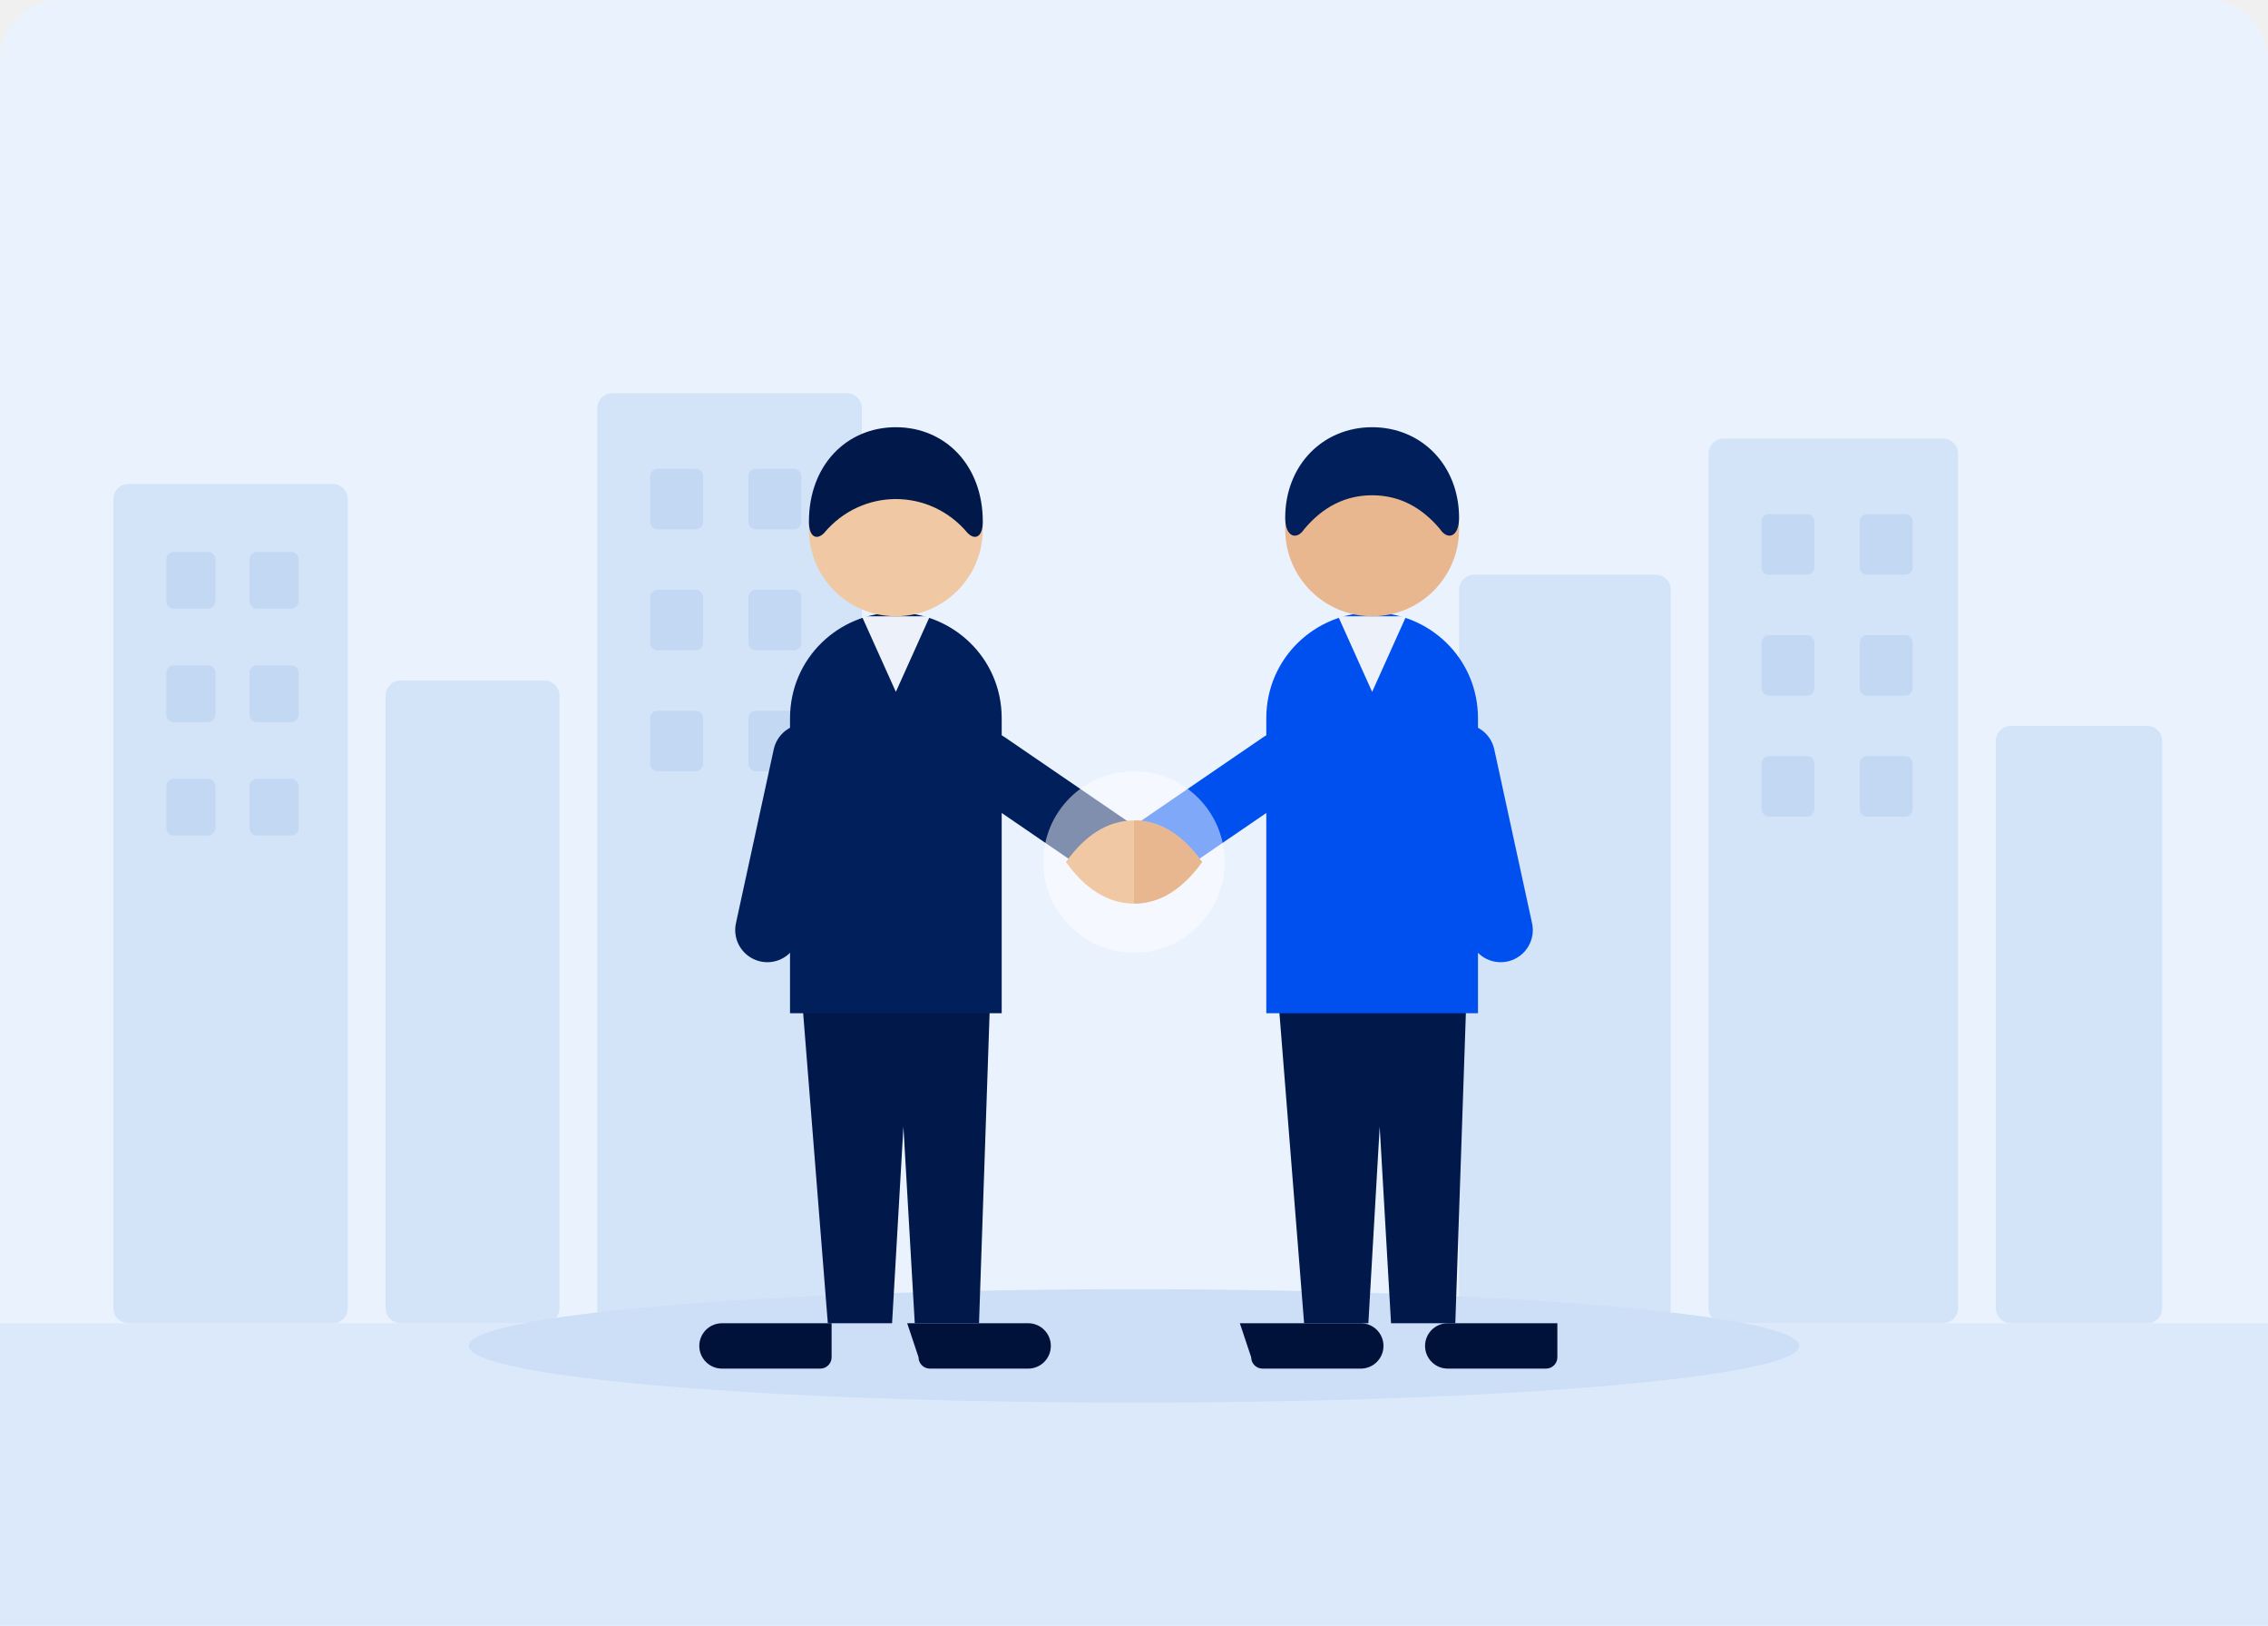
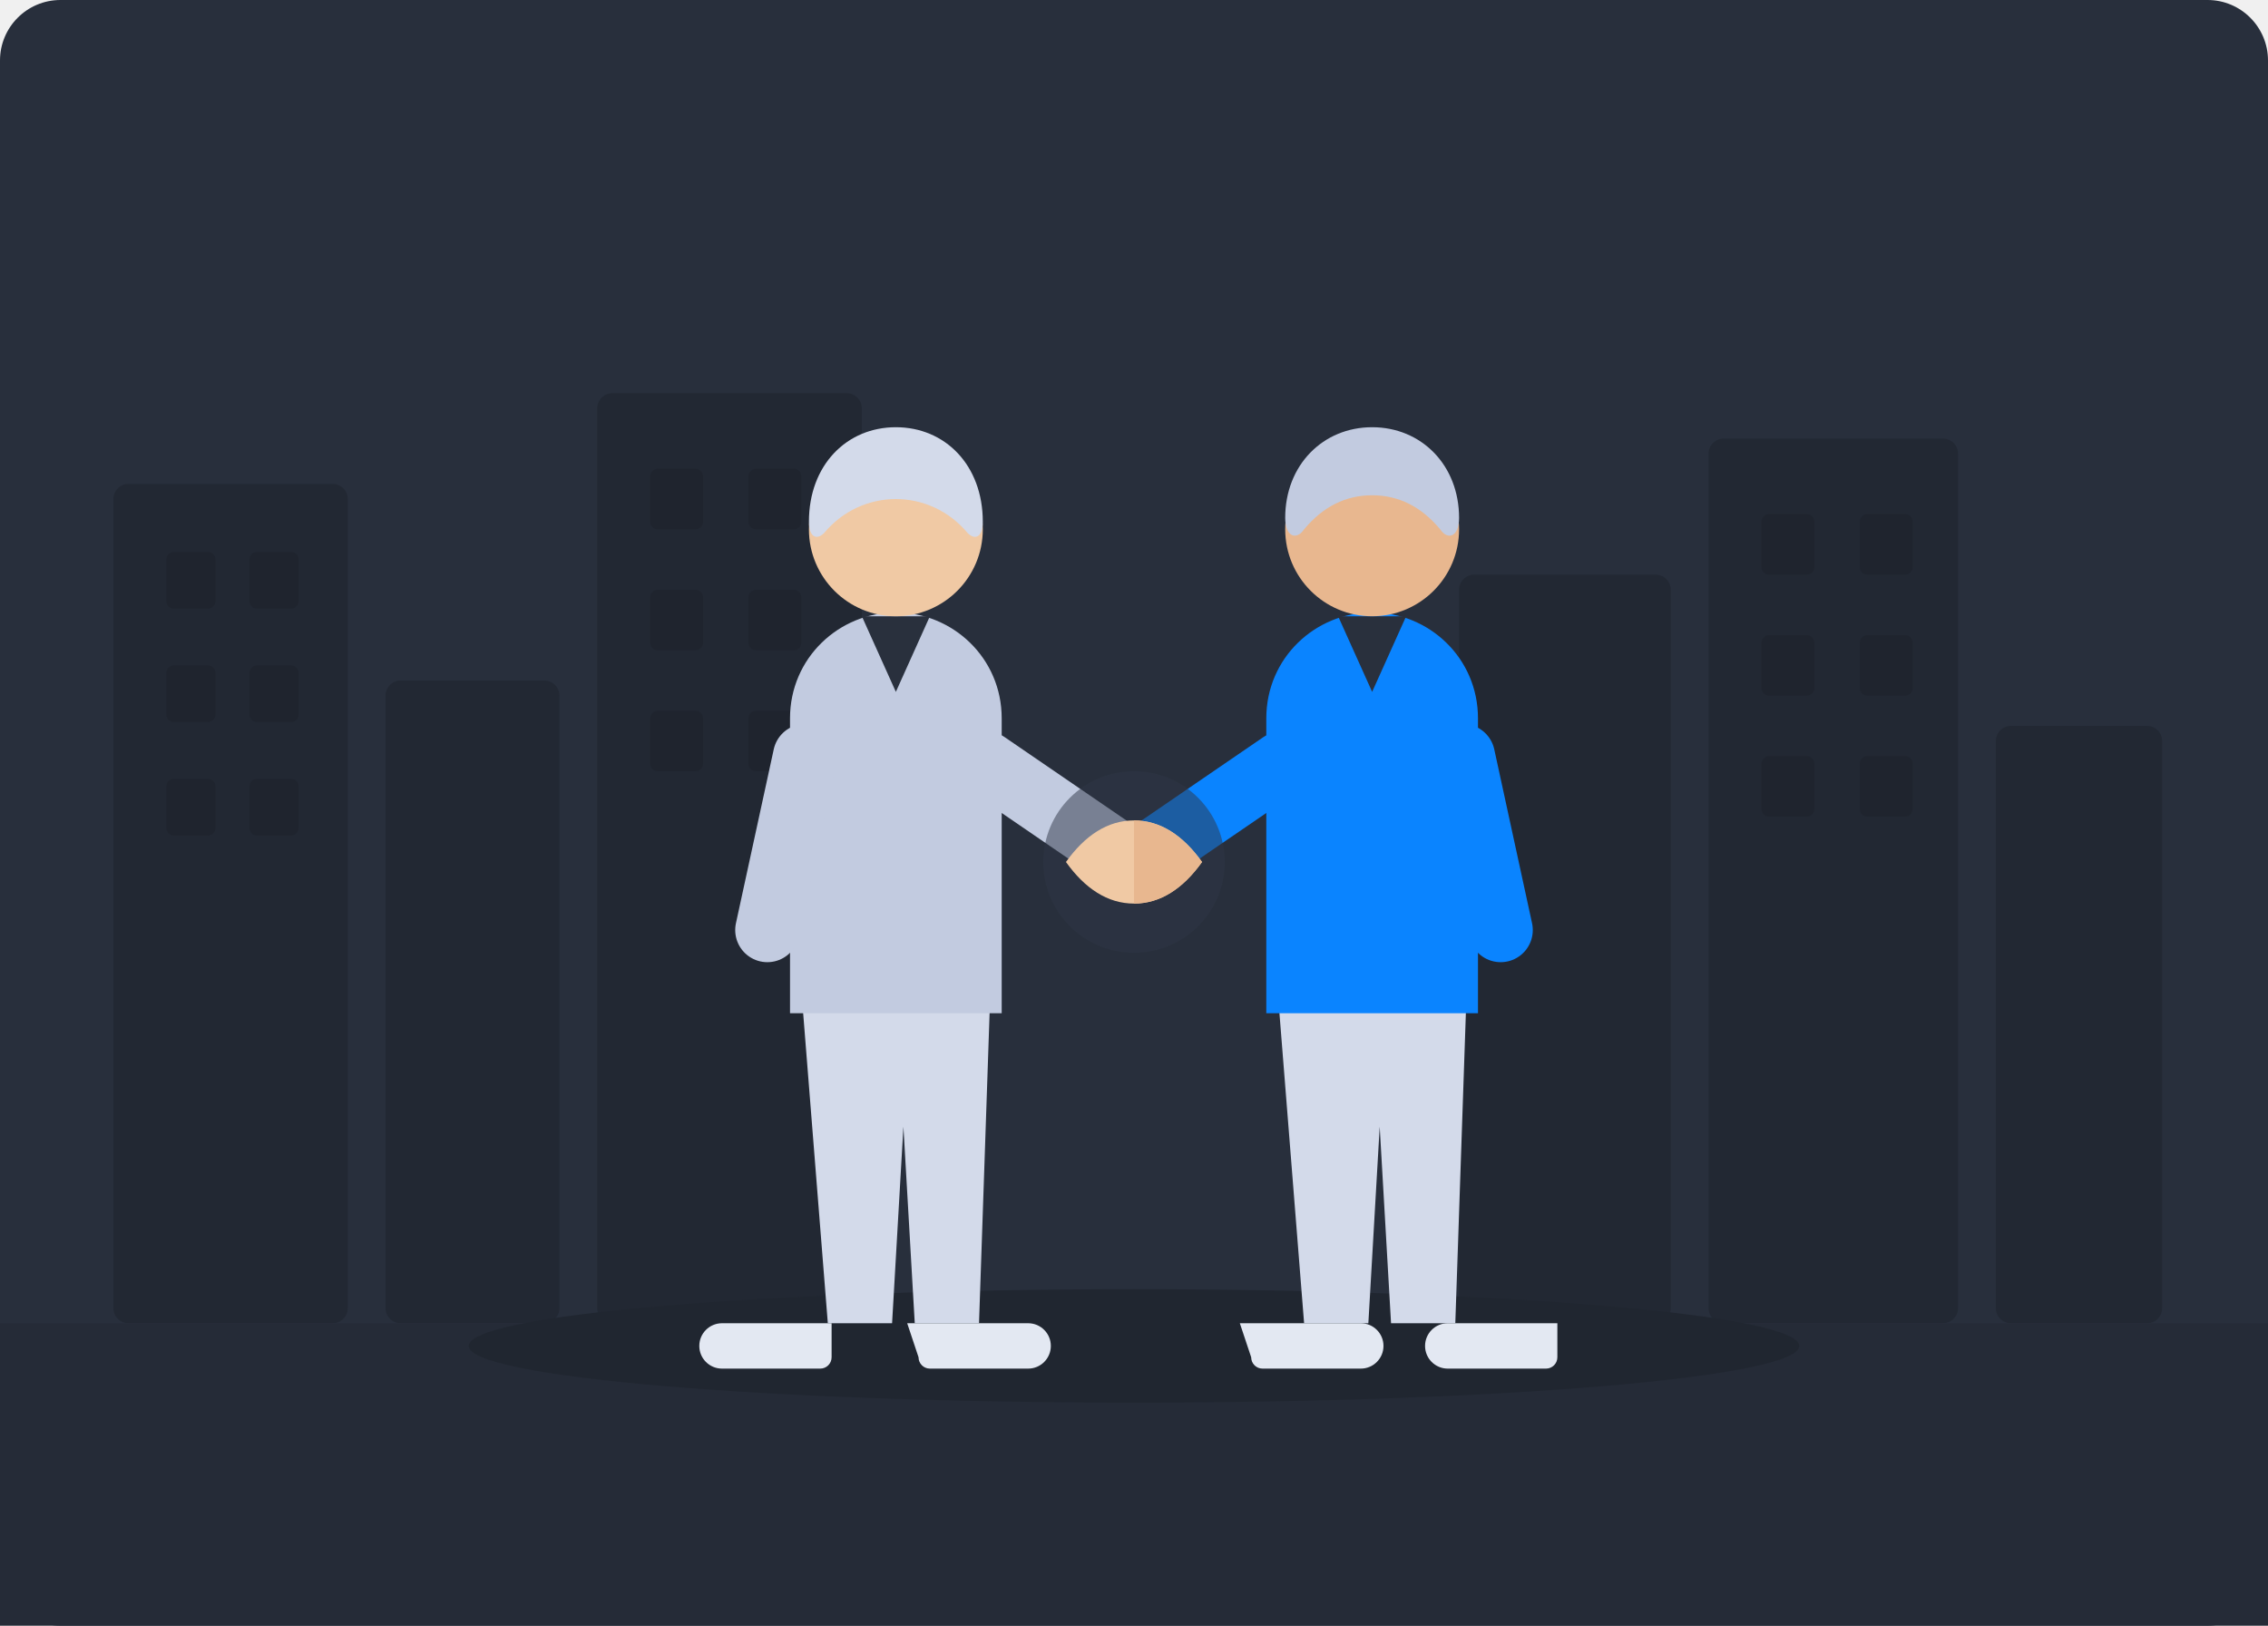
<svg xmlns="http://www.w3.org/2000/svg" viewBox="0 0 600 430" role="img" aria-label="Two business owners shaking hands in front of a city skyline">
-   <rect x="0" y="0" width="600" height="430" rx="16" fill="#EAF2FE" />
-   <g fill="#D3E3F8">
+   <rect x="0" y="0" width="600" height="430" rx="16" fill="#282F3C" />
+   <g fill="#222833">
    <rect x="30" y="128" width="62" height="222" rx="4" />
    <rect x="102" y="180" width="46" height="170" rx="4" />
    <rect x="158" y="104" width="70" height="246" rx="4" />
    <rect x="386" y="152" width="56" height="198" rx="4" />
    <rect x="452" y="116" width="66" height="234" rx="4" />
    <rect x="528" y="192" width="44" height="158" rx="4" />
  </g>
-   <g fill="#C2D8F3">
+   <g fill="#1F242E">
    <rect x="44" y="146" width="13" height="15" rx="2" />
    <rect x="66" y="146" width="13" height="15" rx="2" />
    <rect x="44" y="176" width="13" height="15" rx="2" />
    <rect x="66" y="176" width="13" height="15" rx="2" />
    <rect x="44" y="206" width="13" height="15" rx="2" />
    <rect x="66" y="206" width="13" height="15" rx="2" />
    <rect x="172" y="124" width="14" height="16" rx="2" />
    <rect x="198" y="124" width="14" height="16" rx="2" />
    <rect x="172" y="156" width="14" height="16" rx="2" />
    <rect x="198" y="156" width="14" height="16" rx="2" />
    <rect x="172" y="188" width="14" height="16" rx="2" />
    <rect x="198" y="188" width="14" height="16" rx="2" />
    <rect x="466" y="136" width="14" height="16" rx="2" />
    <rect x="492" y="136" width="14" height="16" rx="2" />
    <rect x="466" y="168" width="14" height="16" rx="2" />
    <rect x="492" y="168" width="14" height="16" rx="2" />
    <rect x="466" y="200" width="14" height="16" rx="2" />
    <rect x="492" y="200" width="14" height="16" rx="2" />
  </g>
-   <rect x="0" y="350" width="600" height="80" fill="#DCE9FA" />
-   <ellipse cx="300" cy="356" rx="176" ry="15" fill="#CCDFF6" />
+   <rect x="0" y="350" width="600" height="80" fill="#252B37" />
+   <ellipse cx="300" cy="356" rx="176" ry="15" fill="#202630" />
  <g>
-     <path d="M212 262h50l-3 88h-17l-3-52-3 52h-17z" fill="#01184A" />
-     <path d="M188 350h32v9a3 3 0 0 1-3 3h-26a3 3 0 0 1 0-12z" fill="#01123A" />
-     <path d="M240 350h32a3 3 0 0 1 0 12h-26a3 3 0 0 1-3-3z" fill="#01123A" />
-     <path d="M209 190c0-16 13-28 28-28s28 12 28 28v78h-56z" fill="#011F5A" />
-     <path d="M228 163h18l-9 20z" fill="#EDF2FA" />
-     <path d="M213 200l-10 46" stroke="#011F5A" stroke-width="17" stroke-linecap="round" />
+     <path d="M212 262h50l-3 88h-17l-3-52-3 52h-17z" fill="#D3DAEA" />
+     <path d="M188 350h32v9a3 3 0 0 1-3 3h-26a3 3 0 0 1 0-12z" fill="#E3E8F2" />
+     <path d="M240 350h32a3 3 0 0 1 0 12h-26a3 3 0 0 1-3-3z" fill="#E3E8F2" />
+     <path d="M209 190c0-16 13-28 28-28s28 12 28 28v78h-56z" fill="#C2CBE0" />
+     <path d="M228 163h18l-9 20z" fill="#29303D" />
+     <path d="M213 200l-10 46" stroke="#C2CBE0" stroke-width="17" stroke-linecap="round" />
    <circle cx="237" cy="140" r="23" fill="#F0C9A4" />
-     <path d="M214 138c0-15 10-25 23-25s23 10 23 25c0 4-2 5-4 3-5-6-12-9-19-9s-14 3-19 9c-2 2-4 1-4-3z" fill="#01184A" />
-     <path d="M261 202l38 26" stroke="#011F5A" stroke-width="17" stroke-linecap="round" />
+     <path d="M214 138c0-15 10-25 23-25s23 10 23 25c0 4-2 5-4 3-5-6-12-9-19-9s-14 3-19 9c-2 2-4 1-4-3z" fill="#D3DAEA" />
+     <path d="M261 202l38 26" stroke="#C2CBE0" stroke-width="17" stroke-linecap="round" />
  </g>
  <g>
-     <path d="M338 262h50l-3 88h-17l-3-52-3 52h-17z" fill="#01184A" />
-     <path d="M328 350h32a3 3 0 0 1 0 12h-26a3 3 0 0 1-3-3z" fill="#01123A" />
-     <path d="M380 350h32v9a3 3 0 0 1-3 3h-26a3 3 0 0 1 0-12z" fill="#01123A" />
-     <path d="M335 190c0-16 13-28 28-28s28 12 28 28v78h-56z" fill="#0050F0" />
-     <path d="M354 163h18l-9 20z" fill="#EDF2FA" />
-     <path d="M387 200l10 46" stroke="#0050F0" stroke-width="17" stroke-linecap="round" />
+     <path d="M338 262h50l-3 88h-17l-3-52-3 52h-17z" fill="#D3DAEA" />
+     <path d="M328 350h32a3 3 0 0 1 0 12h-26a3 3 0 0 1-3-3z" fill="#E3E8F2" />
+     <path d="M380 350h32v9a3 3 0 0 1-3 3h-26a3 3 0 0 1 0-12z" fill="#E3E8F2" />
+     <path d="M335 190c0-16 13-28 28-28s28 12 28 28v78h-56z" fill="#0A84FF" />
+     <path d="M354 163h18l-9 20z" fill="#29303D" />
+     <path d="M387 200l10 46" stroke="#0A84FF" stroke-width="17" stroke-linecap="round" />
    <circle cx="363" cy="140" r="23" fill="#E8B78F" />
-     <path d="M340 137c0-14 10-24 23-24s23 10 23 24c0 5-3 6-5 3-5-6-11-9-18-9s-13 3-18 9c-2 3-5 2-5-3z" fill="#011F5A" />
-     <path d="M339 202l-38 26" stroke="#0050F0" stroke-width="17" stroke-linecap="round" />
+     <path d="M340 137c0-14 10-24 23-24s23 10 23 24c0 5-3 6-5 3-5-6-11-9-18-9s-13 3-18 9c-2 3-5 2-5-3z" fill="#C2CBE0" />
+     <path d="M339 202l-38 26" stroke="#0A84FF" stroke-width="17" stroke-linecap="round" />
  </g>
  <g>
-     <circle cx="300" cy="228" r="24" fill="#fff" opacity=".5" />
+     <circle cx="300" cy="228" r="24" fill="#2E3646" opacity=".5" />
    <path d="M282 228c5-7 11-11 18-11s13 4 18 11c-5 7-11 11-18 11s-13-4-18-11z" fill="#F0C9A4" />
    <path d="M300 217c7 0 13 4 18 11-5 7-11 11-18 11z" fill="#E8B78F" />
  </g>
</svg>
